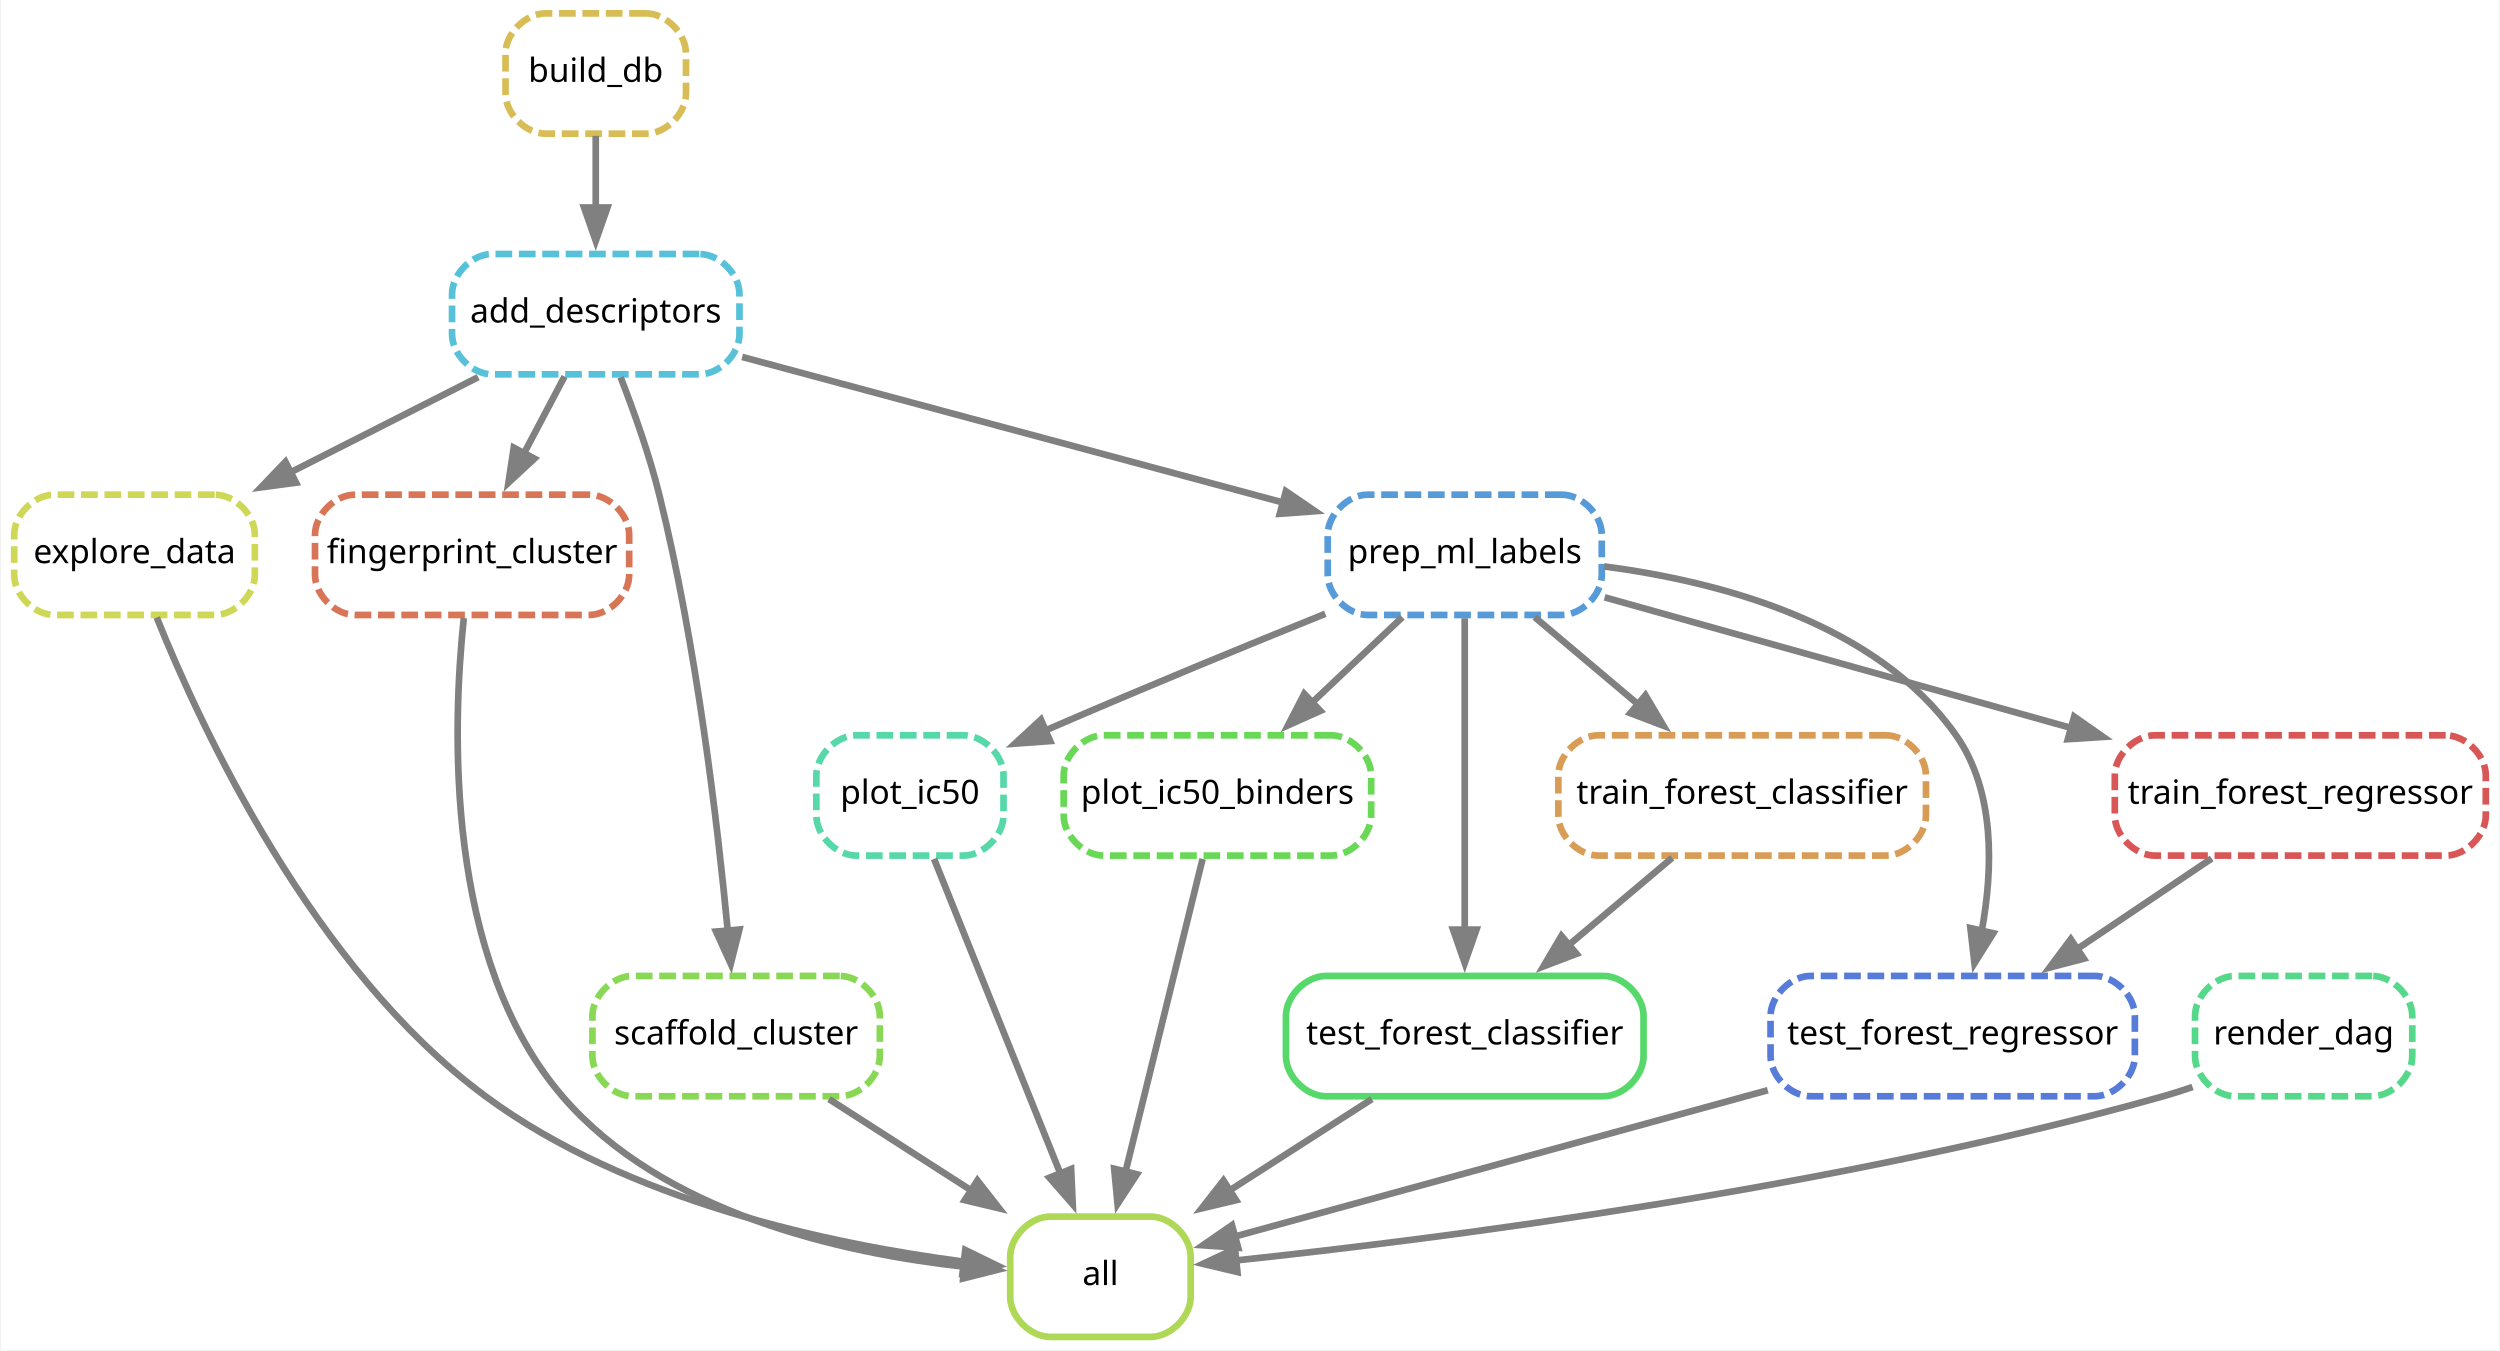
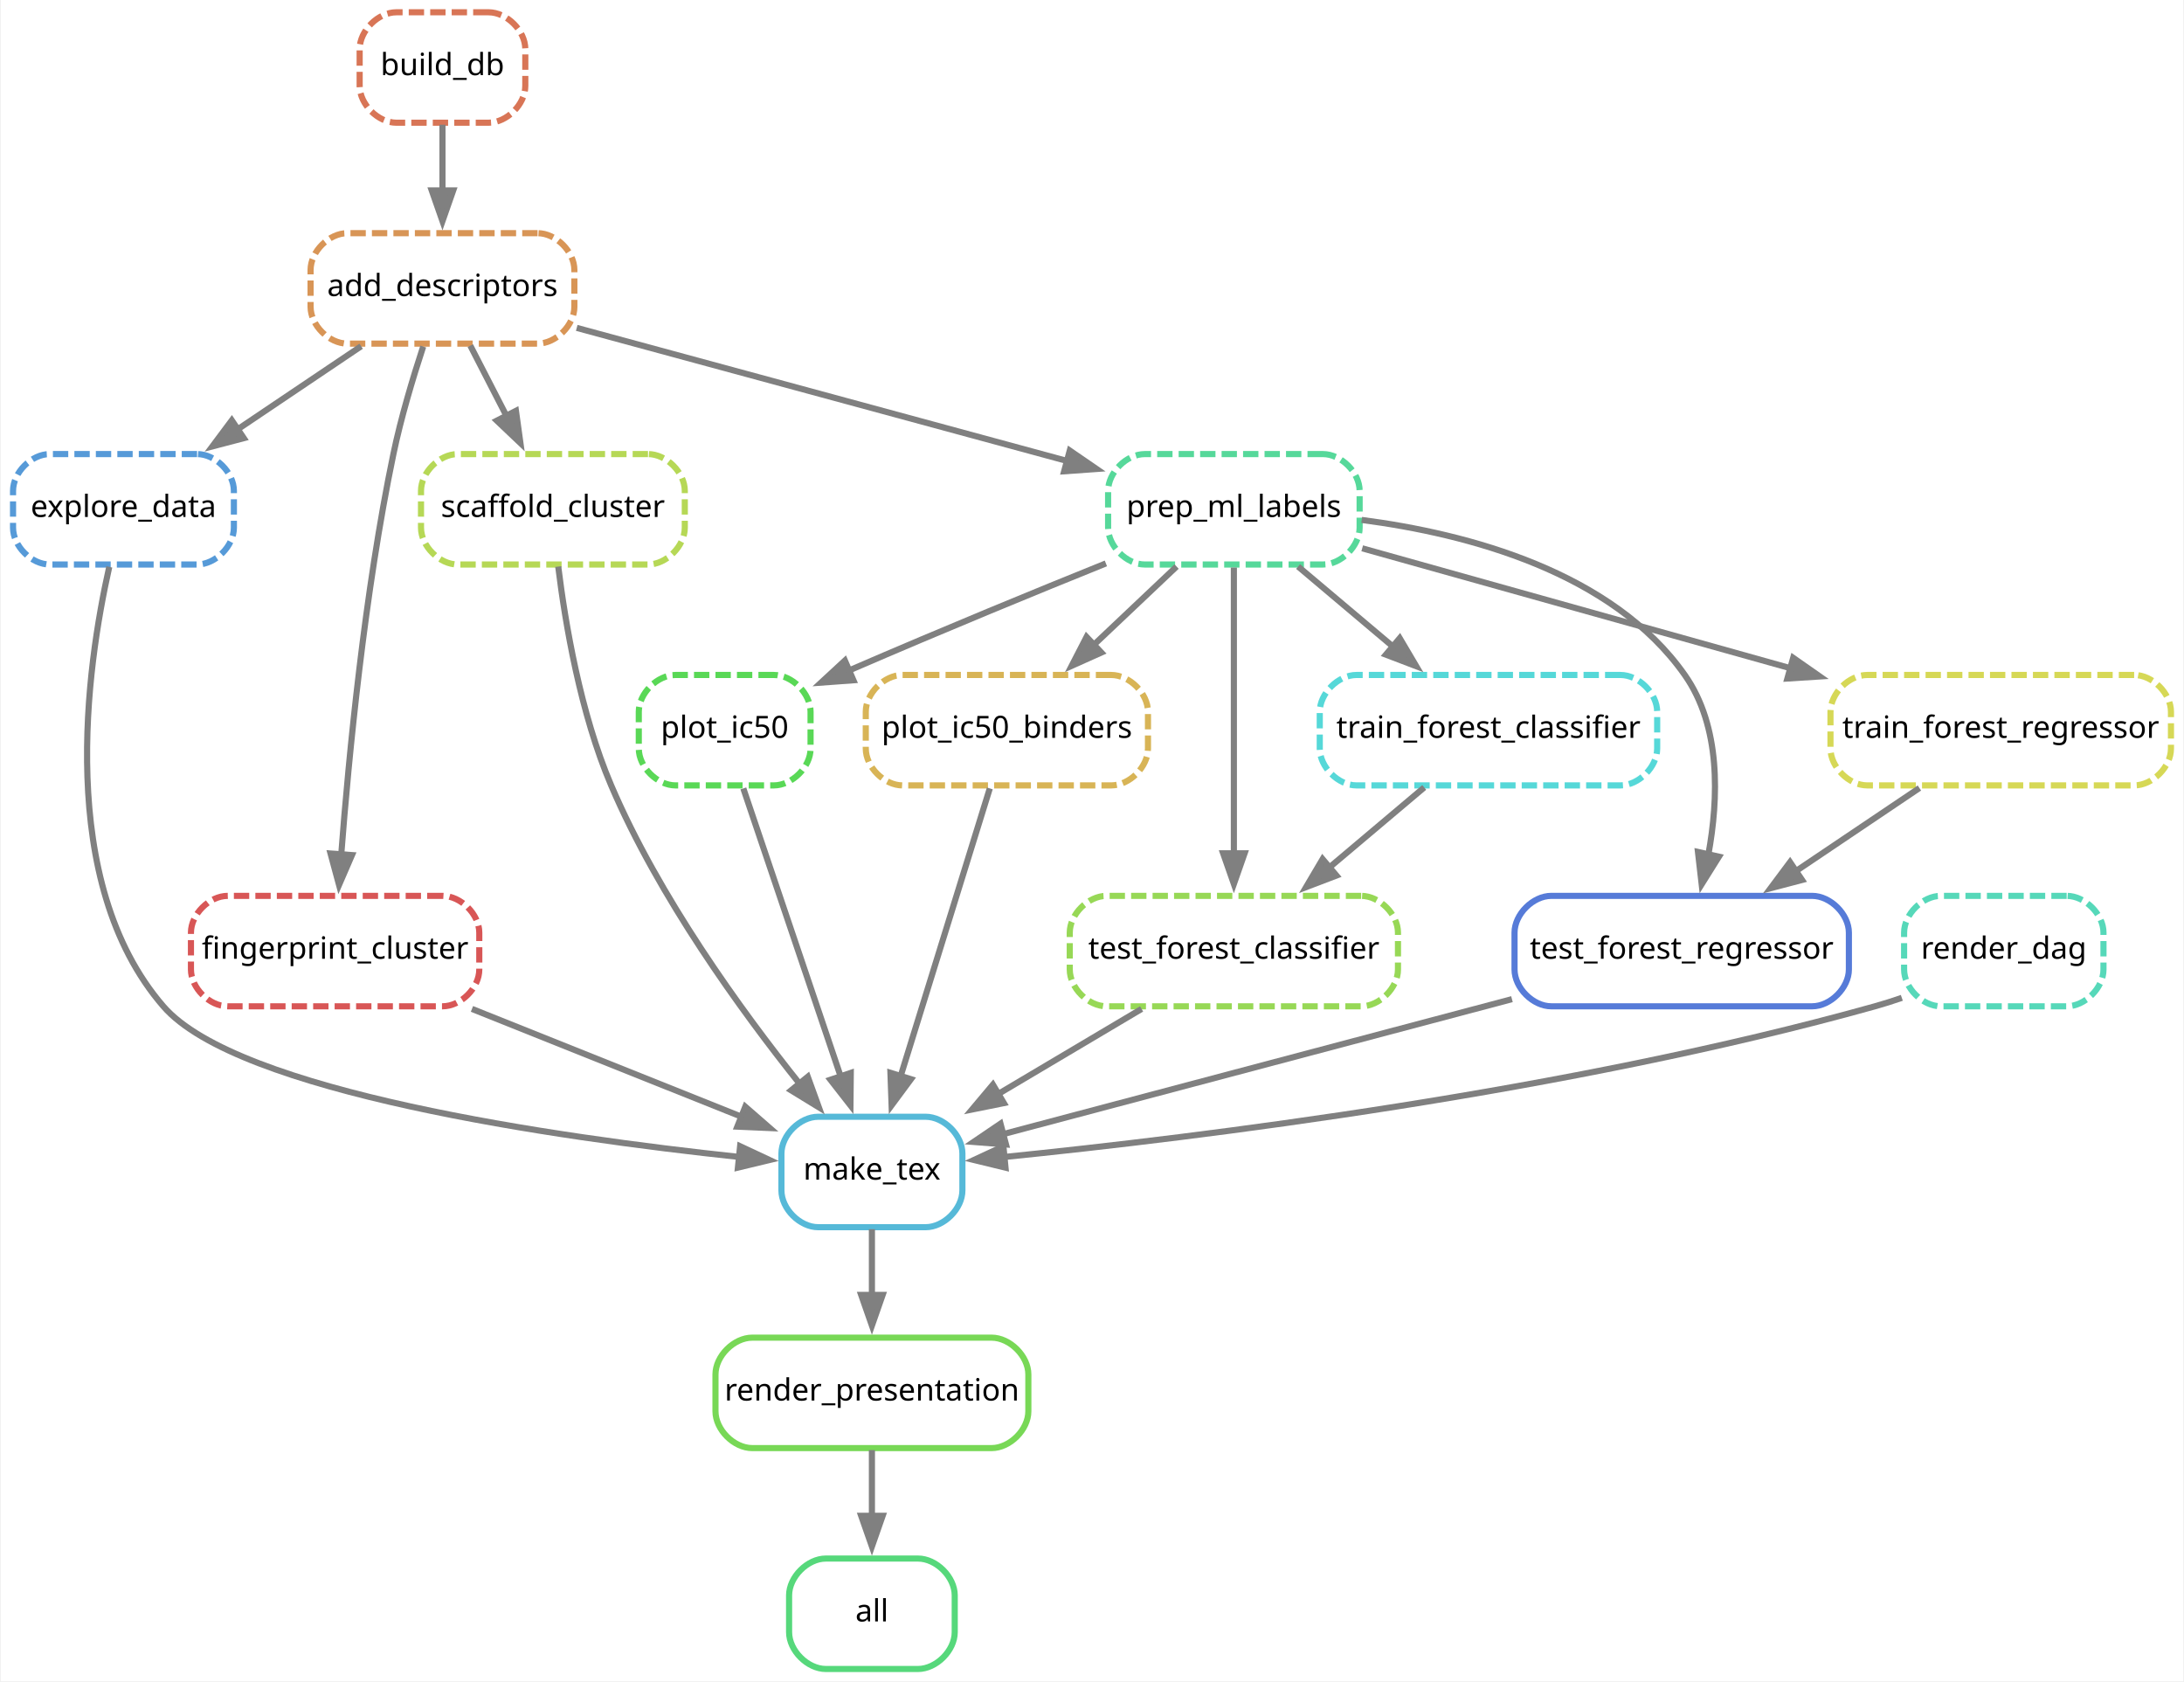
- <svg xmlns="http://www.w3.org/2000/svg" width="748pt" height="404pt" viewBox="0.00 0.00 747.50 404.00">
-   <g id="graph0" class="graph" transform="scale(1 1) rotate(0) translate(4 400)">
-     <polygon fill="white" stroke="none" points="-4,4 -4,-400 743.5,-400 743.5,4 -4,4" />
+ <svg xmlns="http://www.w3.org/2000/svg" width="712pt" height="548pt" viewBox="0.00 0.00 711.50 548.00">
+   <g id="graph0" class="graph" transform="scale(1 1) rotate(0) translate(4 544)">
+     <polygon fill="white" stroke="none" points="-4,4 -4,-544 707.5,-544 707.5,4 -4,4" />
    <g id="node1" class="node">
-       <path fill="none" stroke="#afd856" stroke-width="2" d="M340,-36C340,-36 310,-36 310,-36 304,-36 298,-30 298,-24 298,-24 298,-12 298,-12 298,-6 304,0 310,0 310,0 340,0 340,0 346,0 352,-6 352,-12 352,-12 352,-24 352,-24 352,-30 346,-36 340,-36" />
-       <text text-anchor="middle" x="325" y="-15.5" font-family="sans" font-size="10.00">all</text>
+       <path fill="none" stroke="#56d87b" stroke-width="2" d="M295,-36C295,-36 265,-36 265,-36 259,-36 253,-30 253,-24 253,-24 253,-12 253,-12 253,-6 259,0 265,0 265,0 295,0 295,0 301,0 307,-6 307,-12 307,-12 307,-24 307,-24 307,-30 301,-36 295,-36" />
+       <text text-anchor="middle" x="280" y="-15.5" font-family="sans" font-size="10.00">all</text>
    </g>
    <g id="node2" class="node">
-       <path fill="none" stroke="#ced856" stroke-width="2" stroke-dasharray="5,2" d="M60,-252C60,-252 12,-252 12,-252 6,-252 0,-246 0,-240 0,-240 0,-228 0,-228 0,-222 6,-216 12,-216 12,-216 60,-216 60,-216 66,-216 72,-222 72,-228 72,-228 72,-240 72,-240 72,-246 66,-252 60,-252" />
-       <text text-anchor="middle" x="36" y="-231.5" font-family="sans" font-size="10.00">explore_data</text>
+       <path fill="none" stroke="#78d856" stroke-width="2" d="M319,-108C319,-108 241,-108 241,-108 235,-108 229,-102 229,-96 229,-96 229,-84 229,-84 229,-78 235,-72 241,-72 241,-72 319,-72 319,-72 325,-72 331,-78 331,-84 331,-84 331,-96 331,-96 331,-102 325,-108 319,-108" />
+       <text text-anchor="middle" x="280" y="-87.5" font-family="sans" font-size="10.00">render_presentation</text>
    </g>
    <g id="edge1" class="edge">
-       <path fill="none" stroke="grey" stroke-width="2" d="M42.64,-215.25C56.01,-181.98 89.35,-110.19 141,-72 183.53,-40.55 244.28,-27.72 284.17,-22.51" />
-       <polygon fill="grey" stroke="grey" stroke-width="2" points="284.56,-25.99 294.08,-21.35 283.74,-19.04 284.56,-25.99" />
+       <path fill="none" stroke="grey" stroke-width="2" d="M280,-71.34C280,-64.75 280,-57.08 280,-49.67" />
+       <polygon fill="grey" stroke="grey" stroke-width="2" points="283.5,-49.93 280,-39.93 276.5,-49.93 283.5,-49.93" />
    </g>
    <g id="node3" class="node">
-       <path fill="none" stroke="#56c1d8" stroke-width="2" stroke-dasharray="5,2" d="M205,-324C205,-324 143,-324 143,-324 137,-324 131,-318 131,-312 131,-312 131,-300 131,-300 131,-294 137,-288 143,-288 143,-288 205,-288 205,-288 211,-288 217,-294 217,-300 217,-300 217,-312 217,-312 217,-318 211,-324 205,-324" />
-       <text text-anchor="middle" x="174" y="-303.5" font-family="sans" font-size="10.00">add_descriptors</text>
+       <path fill="none" stroke="#56b9d8" stroke-width="2" d="M297.5,-180C297.5,-180 262.5,-180 262.5,-180 256.5,-180 250.5,-174 250.5,-168 250.5,-168 250.5,-156 250.5,-156 250.5,-150 256.5,-144 262.5,-144 262.5,-144 297.5,-144 297.5,-144 303.5,-144 309.5,-150 309.5,-156 309.5,-156 309.5,-168 309.5,-168 309.5,-174 303.5,-180 297.5,-180" />
+       <text text-anchor="middle" x="280" y="-159.5" font-family="sans" font-size="10.00">make_tex</text>
+     </g>
+     <g id="edge2" class="edge">
+       <path fill="none" stroke="grey" stroke-width="2" d="M280,-143.34C280,-136.75 280,-129.08 280,-121.67" />
+       <polygon fill="grey" stroke="grey" stroke-width="2" points="283.5,-121.93 280,-111.93 276.5,-121.93 283.5,-121.93" />
+     </g>
+     <g id="node4" class="node">
+       <path fill="none" stroke="#569ad8" stroke-width="2" stroke-dasharray="5,2" d="M60,-396C60,-396 12,-396 12,-396 6,-396 0,-390 0,-384 0,-384 0,-372 0,-372 0,-366 6,-360 12,-360 12,-360 60,-360 60,-360 66,-360 72,-366 72,-372 72,-372 72,-384 72,-384 72,-390 66,-396 60,-396" />
+       <text text-anchor="middle" x="36" y="-375.5" font-family="sans" font-size="10.00">explore_data</text>
+     </g>
+     <g id="edge3" class="edge">
+       <path fill="none" stroke="grey" stroke-width="2" d="M31.37,-359.23C24.03,-326.56 13.88,-256.62 49,-216 73.14,-188.08 176.92,-173.26 236.84,-166.89" />
+       <polygon fill="grey" stroke="grey" stroke-width="2" points="237.03,-170.39 246.62,-165.9 236.32,-163.43 237.03,-170.39" />
+     </g>
+     <g id="node5" class="node">
+       <path fill="none" stroke="#d89556" stroke-width="2" stroke-dasharray="5,2" d="M171,-468C171,-468 109,-468 109,-468 103,-468 97,-462 97,-456 97,-456 97,-444 97,-444 97,-438 103,-432 109,-432 109,-432 171,-432 171,-432 177,-432 183,-438 183,-444 183,-444 183,-456 183,-456 183,-462 177,-468 171,-468" />
+       <text text-anchor="middle" x="140" y="-447.5" font-family="sans" font-size="10.00">add_descriptors</text>
+     </g>
+     <g id="edge11" class="edge">
+       <path fill="none" stroke="grey" stroke-width="2" d="M113.49,-431.15C101.26,-422.93 86.54,-413.02 73.23,-404.06" />
+       <polygon fill="grey" stroke="grey" stroke-width="2" points="75.23,-401.18 64.98,-398.5 71.32,-406.99 75.23,-401.18" />
+     </g>
+     <g id="node7" class="node">
+       <path fill="none" stroke="#d85656" stroke-width="2" stroke-dasharray="5,2" d="M140,-252C140,-252 70,-252 70,-252 64,-252 58,-246 58,-240 58,-240 58,-228 58,-228 58,-222 64,-216 70,-216 70,-216 140,-216 140,-216 146,-216 152,-222 152,-228 152,-228 152,-240 152,-240 152,-246 146,-252 140,-252" />
+       <text text-anchor="middle" x="105" y="-231.5" font-family="sans" font-size="10.00">fingerprint_cluster</text>
+     </g>
+     <g id="edge13" class="edge">
+       <path fill="none" stroke="grey" stroke-width="2" d="M133.72,-431.05C130.38,-420.88 126.47,-407.86 124,-396 114.61,-350.91 109.46,-297.69 106.97,-265.15" />
+       <polygon fill="grey" stroke="grey" stroke-width="2" points="110.49,-265.29 106.28,-255.57 103.51,-265.8 110.49,-265.29" />
+     </g>
+     <g id="node8" class="node">
+       <path fill="none" stroke="#b6d856" stroke-width="2" stroke-dasharray="5,2" d="M207,-396C207,-396 145,-396 145,-396 139,-396 133,-390 133,-384 133,-384 133,-372 133,-372 133,-366 139,-360 145,-360 145,-360 207,-360 207,-360 213,-360 219,-366 219,-372 219,-372 219,-384 219,-384 219,-390 213,-396 207,-396" />
+       <text text-anchor="middle" x="176" y="-375.5" font-family="sans" font-size="10.00">scaffold_cluster</text>
+     </g>
+     <g id="edge14" class="edge">
+       <path fill="none" stroke="grey" stroke-width="2" d="M149.08,-431.34C152.68,-424.34 156.91,-416.12 160.94,-408.28" />
+       <polygon fill="grey" stroke="grey" stroke-width="2" points="163.95,-410.09 165.41,-399.59 157.72,-406.89 163.95,-410.09" />
+     </g>
+     <g id="node10" class="node">
+       <path fill="none" stroke="#56d89a" stroke-width="2" stroke-dasharray="5,2" d="M427,-396C427,-396 369,-396 369,-396 363,-396 357,-390 357,-384 357,-384 357,-372 357,-372 357,-366 363,-360 369,-360 369,-360 427,-360 427,-360 433,-360 439,-366 439,-372 439,-372 439,-384 439,-384 439,-390 433,-396 427,-396" />
+       <text text-anchor="middle" x="398" y="-375.5" font-family="sans" font-size="10.00">prep_ml_labels</text>
+     </g>
+     <g id="edge16" class="edge">
+       <path fill="none" stroke="grey" stroke-width="2" d="M183.77,-437.13C227.88,-425.16 296.07,-406.65 343.63,-393.75" />
+       <polygon fill="grey" stroke="grey" stroke-width="2" points="344.5,-397.14 353.24,-391.14 342.67,-390.39 344.5,-397.14" />
+     </g>
+     <g id="node6" class="node">
+       <path fill="none" stroke="#d87556" stroke-width="2" stroke-dasharray="5,2" d="M155,-540C155,-540 125,-540 125,-540 119,-540 113,-534 113,-528 113,-528 113,-516 113,-516 113,-510 119,-504 125,-504 125,-504 155,-504 155,-504 161,-504 167,-510 167,-516 167,-516 167,-528 167,-528 167,-534 161,-540 155,-540" />
+       <text text-anchor="middle" x="140" y="-519.5" font-family="sans" font-size="10.00">build_db</text>
+     </g>
+     <g id="edge12" class="edge">
+       <path fill="none" stroke="grey" stroke-width="2" d="M140,-503.34C140,-496.75 140,-489.08 140,-481.67" />
+       <polygon fill="grey" stroke="grey" stroke-width="2" points="143.5,-481.93 140,-471.93 136.5,-481.93 143.5,-481.93" />
+     </g>
+     <g id="edge4" class="edge">
+       <path fill="none" stroke="grey" stroke-width="2" d="M149.61,-215.15C176.63,-204.35 210.88,-190.65 237.51,-180" />
+       <polygon fill="grey" stroke="grey" stroke-width="2" points="238.72,-183.28 246.71,-176.32 236.12,-176.78 238.72,-183.28" />
+     </g>
+     <g id="edge5" class="edge">
+       <path fill="none" stroke="grey" stroke-width="2" d="M177.74,-359.33C180.01,-340.93 184.94,-311.54 195,-288 210.54,-251.63 237.24,-214.76 256.57,-190.59" />
+       <polygon fill="grey" stroke="grey" stroke-width="2" points="259.09,-193.04 262.7,-183.08 253.67,-188.61 259.09,-193.04" />
+     </g>
+     <g id="node9" class="node">
+       <path fill="none" stroke="#59d856" stroke-width="2" stroke-dasharray="5,2" d="M248,-324C248,-324 216,-324 216,-324 210,-324 204,-318 204,-312 204,-312 204,-300 204,-300 204,-294 210,-288 216,-288 216,-288 248,-288 248,-288 254,-288 260,-294 260,-300 260,-300 260,-312 260,-312 260,-318 254,-324 248,-324" />
+       <text text-anchor="middle" x="232" y="-303.5" font-family="sans" font-size="10.00">plot_ic50</text>
+     </g>
+     <g id="edge6" class="edge">
+       <path fill="none" stroke="grey" stroke-width="2" d="M238.08,-287.02C246.09,-263.33 260.28,-221.35 269.91,-192.86" />
+       <polygon fill="grey" stroke="grey" stroke-width="2" points="273.11,-194.3 273,-183.71 266.48,-192.06 273.11,-194.3" />
+     </g>
+     <g id="edge15" class="edge">
+       <path fill="none" stroke="grey" stroke-width="2" d="M356.28,-360.36C333.6,-351.21 304.84,-339.42 272.3,-325.36" />
+       <polygon fill="grey" stroke="grey" stroke-width="2" points="273.97,-322.27 263.41,-321.5 271.19,-328.69 273.97,-322.27" />
+     </g>
+     <g id="node11" class="node">
+       <path fill="none" stroke="#d8b456" stroke-width="2" stroke-dasharray="5,2" d="M358,-324C358,-324 290,-324 290,-324 284,-324 278,-318 278,-312 278,-312 278,-300 278,-300 278,-294 284,-288 290,-288 290,-288 358,-288 358,-288 364,-288 370,-294 370,-300 370,-300 370,-312 370,-312 370,-318 364,-324 358,-324" />
+       <text text-anchor="middle" x="324" y="-303.5" font-family="sans" font-size="10.00">plot_ic50_binders</text>
+     </g>
+     <g id="edge17" class="edge">
+       <path fill="none" stroke="grey" stroke-width="2" d="M379.33,-359.34C371.15,-351.6 361.38,-342.36 352.34,-333.81" />
+       <polygon fill="grey" stroke="grey" stroke-width="2" points="354.79,-331.31 345.12,-326.98 349.98,-336.4 354.79,-331.31" />
+     </g>
+     <g id="node13" class="node">
+       <path fill="none" stroke="#97d856" stroke-width="2" stroke-dasharray="5,2" d="M439.5,-252C439.5,-252 356.5,-252 356.5,-252 350.5,-252 344.5,-246 344.5,-240 344.5,-240 344.5,-228 344.5,-228 344.5,-222 350.5,-216 356.5,-216 356.5,-216 439.5,-216 439.5,-216 445.5,-216 451.5,-222 451.5,-228 451.5,-228 451.5,-240 451.5,-240 451.5,-246 445.5,-252 439.5,-252" />
+       <text text-anchor="middle" x="398" y="-231.5" font-family="sans" font-size="10.00">test_forest_classifier</text>
+     </g>
+     <g id="edge19" class="edge">
+       <path fill="none" stroke="grey" stroke-width="2" d="M398,-359.02C398,-335.54 398,-294.11 398,-265.64" />
+       <polygon fill="grey" stroke="grey" stroke-width="2" points="401.5,-265.87 398,-255.87 394.5,-265.87 401.5,-265.87" />
+     </g>
+     <g id="node14" class="node">
+       <path fill="none" stroke="#56d8d8" stroke-width="2" stroke-dasharray="5,2" d="M524,-324C524,-324 438,-324 438,-324 432,-324 426,-318 426,-312 426,-312 426,-300 426,-300 426,-294 432,-288 438,-288 438,-288 524,-288 524,-288 530,-288 536,-294 536,-300 536,-300 536,-312 536,-312 536,-318 530,-324 524,-324" />
+       <text text-anchor="middle" x="481" y="-303.5" font-family="sans" font-size="10.00">train_forest_classifier</text>
+     </g>
+     <g id="edge20" class="edge">
+       <path fill="none" stroke="grey" stroke-width="2" d="M418.94,-359.34C428.31,-351.44 439.54,-341.96 449.86,-333.26" />
+       <polygon fill="grey" stroke="grey" stroke-width="2" points="452.07,-335.98 457.46,-326.85 447.56,-330.62 452.07,-335.98" />
+     </g>
+     <g id="node15" class="node">
+       <path fill="none" stroke="#567bd8" stroke-width="2" d="M586.5,-252C586.5,-252 501.5,-252 501.5,-252 495.5,-252 489.5,-246 489.5,-240 489.5,-240 489.5,-228 489.5,-228 489.5,-222 495.5,-216 501.5,-216 501.5,-216 586.5,-216 586.5,-216 592.5,-216 598.5,-222 598.5,-228 598.5,-228 598.5,-240 598.5,-240 598.5,-246 592.5,-252 586.5,-252" />
+       <text text-anchor="middle" x="544" y="-231.5" font-family="sans" font-size="10.00">test_forest_regressor</text>
+     </g>
+     <g id="edge22" class="edge">
+       <path fill="none" stroke="grey" stroke-width="2" d="M439.68,-374.53C474.23,-370.02 521.37,-357.63 545,-324 556.79,-307.21 556.08,-283.9 552.67,-265.34" />
+       <polygon fill="grey" stroke="grey" stroke-width="2" points="556.13,-264.77 550.51,-255.79 549.3,-266.31 556.13,-264.77" />
+     </g>
+     <g id="node16" class="node">
+       <path fill="none" stroke="#d6d856" stroke-width="2" stroke-dasharray="5,2" d="M691.5,-324C691.5,-324 604.5,-324 604.5,-324 598.5,-324 592.5,-318 592.5,-312 592.5,-312 592.5,-300 592.5,-300 592.5,-294 598.5,-288 604.5,-288 604.5,-288 691.5,-288 691.5,-288 697.5,-288 703.5,-294 703.5,-300 703.5,-300 703.5,-312 703.5,-312 703.5,-318 697.5,-324 691.5,-324" />
+       <text text-anchor="middle" x="648" y="-303.5" font-family="sans" font-size="10.00">train_forest_regressor</text>
+     </g>
+     <g id="edge23" class="edge">
+       <path fill="none" stroke="grey" stroke-width="2" d="M439.84,-365.28C477.96,-354.61 534.96,-338.65 579.68,-326.13" />
+       <polygon fill="grey" stroke="grey" stroke-width="2" points="580.34,-329.58 589.02,-323.51 578.45,-322.84 580.34,-329.58" />
+     </g>
+     <g id="edge7" class="edge">
+       <path fill="none" stroke="grey" stroke-width="2" d="M318.43,-287.02C311.12,-263.44 298.2,-221.73 289.37,-193.25" />
+       <polygon fill="grey" stroke="grey" stroke-width="2" points="292.73,-192.25 286.42,-183.73 286.04,-194.32 292.73,-192.25" />
+     </g>
+     <g id="node12" class="node">
+       <path fill="none" stroke="#56d8b9" stroke-width="2" stroke-dasharray="5,2" d="M669.5,-252C669.5,-252 628.5,-252 628.5,-252 622.5,-252 616.5,-246 616.5,-240 616.5,-240 616.5,-228 616.5,-228 616.5,-222 622.5,-216 628.5,-216 628.5,-216 669.5,-216 669.5,-216 675.5,-216 681.5,-222 681.5,-228 681.5,-228 681.5,-240 681.5,-240 681.5,-246 675.5,-252 669.5,-252" />
+       <text text-anchor="middle" x="649" y="-231.5" font-family="sans" font-size="10.00">render_dag</text>
+     </g>
+     <g id="edge8" class="edge">
+       <path fill="none" stroke="grey" stroke-width="2" d="M615.76,-218.76C612.83,-217.75 609.88,-216.8 607,-216 507.41,-188.15 386.4,-173.28 323.19,-166.89" />
+       <polygon fill="grey" stroke="grey" stroke-width="2" points="323.55,-163.41 313.26,-165.91 322.87,-170.37 323.55,-163.41" />
    </g>
    <g id="edge9" class="edge">
-       <path fill="none" stroke="grey" stroke-width="2" d="M138.82,-287.15C121.71,-278.47 100.91,-267.92 82.5,-258.59" />
-       <polygon fill="grey" stroke="grey" stroke-width="2" points="84.32,-255.58 73.82,-254.18 81.15,-261.83 84.32,-255.58" />
+       <path fill="none" stroke="grey" stroke-width="2" d="M367.92,-215.15C353.63,-206.68 336.34,-196.42 320.89,-187.25" />
+       <polygon fill="grey" stroke="grey" stroke-width="2" points="323.02,-184.45 312.63,-182.36 319.45,-190.47 323.02,-184.45" />
    </g>
-     <g id="node5" class="node">
-       <path fill="none" stroke="#d87556" stroke-width="2" stroke-dasharray="5,2" d="M172,-252C172,-252 102,-252 102,-252 96,-252 90,-246 90,-240 90,-240 90,-228 90,-228 90,-222 96,-216 102,-216 102,-216 172,-216 172,-216 178,-216 184,-222 184,-228 184,-228 184,-240 184,-240 184,-246 178,-252 172,-252" />
-       <text text-anchor="middle" x="137" y="-231.5" font-family="sans" font-size="10.00">fingerprint_cluster</text>
-     </g>
-     <g id="edge11" class="edge">
-       <path fill="none" stroke="grey" stroke-width="2" d="M164.66,-287.34C160.97,-280.34 156.62,-272.12 152.48,-264.28" />
-       <polygon fill="grey" stroke="grey" stroke-width="2" points="155.64,-262.78 147.88,-255.58 149.46,-266.05 155.64,-262.78" />
-     </g>
-     <g id="node6" class="node">
-       <path fill="none" stroke="#88d856" stroke-width="2" stroke-dasharray="5,2" d="M247,-108C247,-108 185,-108 185,-108 179,-108 173,-102 173,-96 173,-96 173,-84 173,-84 173,-78 179,-72 185,-72 185,-72 247,-72 247,-72 253,-72 259,-78 259,-84 259,-84 259,-96 259,-96 259,-102 253,-108 247,-108" />
-       <text text-anchor="middle" x="216" y="-87.5" font-family="sans" font-size="10.00">scaffold_cluster</text>
-     </g>
-     <g id="edge12" class="edge">
-       <path fill="none" stroke="grey" stroke-width="2" d="M181.43,-287.13C185.39,-276.98 190.04,-263.95 193,-252 204.12,-207.16 210.42,-153.87 213.52,-121.24" />
-       <polygon fill="grey" stroke="grey" stroke-width="2" points="216.98,-121.9 214.39,-111.63 210,-121.28 216.98,-121.9" />
-     </g>
-     <g id="node8" class="node">
-       <path fill="none" stroke="#569ad8" stroke-width="2" stroke-dasharray="5,2" d="M463,-252C463,-252 405,-252 405,-252 399,-252 393,-246 393,-240 393,-240 393,-228 393,-228 393,-222 399,-216 405,-216 405,-216 463,-216 463,-216 469,-216 475,-222 475,-228 475,-228 475,-240 475,-240 475,-246 469,-252 463,-252" />
-       <text text-anchor="middle" x="434" y="-231.5" font-family="sans" font-size="10.00">prep_ml_labels</text>
-     </g>
-     <g id="edge14" class="edge">
-       <path fill="none" stroke="grey" stroke-width="2" d="M217.81,-293.2C262.45,-281.19 331.76,-262.53 379.82,-249.59" />
-       <polygon fill="grey" stroke="grey" stroke-width="2" points="380.49,-253.03 389.24,-247.05 378.67,-246.27 380.49,-253.03" />
-     </g>
-     <g id="node4" class="node">
-       <path fill="none" stroke="#d8bc56" stroke-width="2" stroke-dasharray="5,2" d="M189,-396C189,-396 159,-396 159,-396 153,-396 147,-390 147,-384 147,-384 147,-372 147,-372 147,-366 153,-360 159,-360 159,-360 189,-360 189,-360 195,-360 201,-366 201,-372 201,-372 201,-384 201,-384 201,-390 195,-396 189,-396" />
-       <text text-anchor="middle" x="174" y="-375.5" font-family="sans" font-size="10.00">build_db</text>
+     <g id="edge18" class="edge">
+       <path fill="none" stroke="grey" stroke-width="2" d="M460.06,-287.34C450.69,-279.44 439.46,-269.96 429.14,-261.26" />
+       <polygon fill="grey" stroke="grey" stroke-width="2" points="431.44,-258.62 421.54,-254.85 426.93,-263.98 431.44,-258.62" />
    </g>
    <g id="edge10" class="edge">
-       <path fill="none" stroke="grey" stroke-width="2" d="M174,-359.34C174,-352.75 174,-345.08 174,-337.67" />
-       <polygon fill="grey" stroke="grey" stroke-width="2" points="177.5,-337.93 174,-327.93 170.5,-337.93 177.5,-337.93" />
-     </g>
-     <g id="edge2" class="edge">
-       <path fill="none" stroke="grey" stroke-width="2" d="M134.52,-215.08C131.06,-182.48 128.74,-113.07 164,-72 193.96,-37.1 247.36,-25.06 284.4,-20.98" />
-       <polygon fill="grey" stroke="grey" stroke-width="2" points="284.58,-24.47 294.22,-20.08 283.94,-17.5 284.58,-24.47" />
-     </g>
-     <g id="edge3" class="edge">
-       <path fill="none" stroke="grey" stroke-width="2" d="M243.79,-71.15C256.73,-62.84 272.34,-52.82 286.4,-43.79" />
-       <polygon fill="grey" stroke="grey" stroke-width="2" points="288.19,-46.8 294.72,-38.45 284.41,-40.91 288.19,-46.8" />
-     </g>
-     <g id="node7" class="node">
-       <path fill="none" stroke="#56d8a9" stroke-width="2" stroke-dasharray="5,2" d="M284,-180C284,-180 252,-180 252,-180 246,-180 240,-174 240,-168 240,-168 240,-156 240,-156 240,-150 246,-144 252,-144 252,-144 284,-144 284,-144 290,-144 296,-150 296,-156 296,-156 296,-168 296,-168 296,-174 290,-180 284,-180" />
-       <text text-anchor="middle" x="268" y="-159.5" font-family="sans" font-size="10.00">plot_ic50</text>
-     </g>
-     <g id="edge4" class="edge">
-       <path fill="none" stroke="grey" stroke-width="2" d="M275.22,-143.02C284.73,-119.33 301.58,-77.35 313.01,-48.86" />
-       <polygon fill="grey" stroke="grey" stroke-width="2" points="316.23,-50.23 316.71,-39.65 309.74,-47.62 316.23,-50.23" />
-     </g>
-     <g id="edge13" class="edge">
-       <path fill="none" stroke="grey" stroke-width="2" d="M392.28,-216.36C369.6,-207.21 340.84,-195.42 308.3,-181.36" />
-       <polygon fill="grey" stroke="grey" stroke-width="2" points="309.97,-178.27 299.41,-177.5 307.19,-184.69 309.97,-178.27" />
-     </g>
-     <g id="node9" class="node">
-       <path fill="none" stroke="#68d856" stroke-width="2" stroke-dasharray="5,2" d="M394,-180C394,-180 326,-180 326,-180 320,-180 314,-174 314,-168 314,-168 314,-156 314,-156 314,-150 320,-144 326,-144 326,-144 394,-144 394,-144 400,-144 406,-150 406,-156 406,-156 406,-168 406,-168 406,-174 400,-180 394,-180" />
-       <text text-anchor="middle" x="360" y="-159.5" font-family="sans" font-size="10.00">plot_ic50_binders</text>
-     </g>
-     <g id="edge15" class="edge">
-       <path fill="none" stroke="grey" stroke-width="2" d="M415.33,-215.34C407.15,-207.6 397.38,-198.36 388.34,-189.81" />
-       <polygon fill="grey" stroke="grey" stroke-width="2" points="390.79,-187.31 381.12,-182.98 385.98,-192.4 390.79,-187.31" />
-     </g>
-     <g id="node11" class="node">
-       <path fill="none" stroke="#56d86b" stroke-width="2" d="M475.5,-108C475.5,-108 392.5,-108 392.5,-108 386.5,-108 380.5,-102 380.5,-96 380.5,-96 380.5,-84 380.5,-84 380.5,-78 386.5,-72 392.5,-72 392.5,-72 475.5,-72 475.5,-72 481.5,-72 487.5,-78 487.5,-84 487.5,-84 487.5,-96 487.5,-96 487.5,-102 481.5,-108 475.5,-108" />
-       <text text-anchor="middle" x="434" y="-87.5" font-family="sans" font-size="10.00">test_forest_classifier</text>
-     </g>
-     <g id="edge17" class="edge">
-       <path fill="none" stroke="grey" stroke-width="2" d="M434,-215.02C434,-191.54 434,-150.11 434,-121.64" />
-       <polygon fill="grey" stroke="grey" stroke-width="2" points="437.5,-121.87 434,-111.87 430.5,-121.87 437.5,-121.87" />
-     </g>
-     <g id="node12" class="node">
-       <path fill="none" stroke="#d89c56" stroke-width="2" stroke-dasharray="5,2" d="M560,-180C560,-180 474,-180 474,-180 468,-180 462,-174 462,-168 462,-168 462,-156 462,-156 462,-150 468,-144 474,-144 474,-144 560,-144 560,-144 566,-144 572,-150 572,-156 572,-156 572,-168 572,-168 572,-174 566,-180 560,-180" />
-       <text text-anchor="middle" x="517" y="-159.5" font-family="sans" font-size="10.00">train_forest_classifier</text>
-     </g>
-     <g id="edge18" class="edge">
-       <path fill="none" stroke="grey" stroke-width="2" d="M454.94,-215.34C464.31,-207.44 475.54,-197.96 485.86,-189.26" />
-       <polygon fill="grey" stroke="grey" stroke-width="2" points="488.07,-191.98 493.46,-182.85 483.56,-186.62 488.07,-191.98" />
-     </g>
-     <g id="node13" class="node">
-       <path fill="none" stroke="#567bd8" stroke-width="2" stroke-dasharray="5,2" d="M622.5,-108C622.5,-108 537.5,-108 537.5,-108 531.5,-108 525.5,-102 525.5,-96 525.5,-96 525.5,-84 525.5,-84 525.5,-78 531.5,-72 537.5,-72 537.5,-72 622.5,-72 622.5,-72 628.5,-72 634.5,-78 634.5,-84 634.5,-84 634.5,-96 634.5,-96 634.5,-102 628.5,-108 622.5,-108" />
-       <text text-anchor="middle" x="580" y="-87.5" font-family="sans" font-size="10.00">test_forest_regressor</text>
-     </g>
-     <g id="edge20" class="edge">
-       <path fill="none" stroke="grey" stroke-width="2" d="M475.68,-230.53C510.23,-226.02 557.37,-213.63 581,-180 592.79,-163.21 592.08,-139.9 588.67,-121.34" />
-       <polygon fill="grey" stroke="grey" stroke-width="2" points="592.13,-120.77 586.51,-111.79 585.3,-122.31 592.13,-120.77" />
-     </g>
-     <g id="node14" class="node">
-       <path fill="none" stroke="#d85656" stroke-width="2" stroke-dasharray="5,2" d="M727.5,-180C727.5,-180 640.5,-180 640.5,-180 634.5,-180 628.5,-174 628.5,-168 628.5,-168 628.5,-156 628.5,-156 628.5,-150 634.5,-144 640.5,-144 640.5,-144 727.5,-144 727.5,-144 733.5,-144 739.5,-150 739.5,-156 739.5,-156 739.5,-168 739.5,-168 739.5,-174 733.5,-180 727.5,-180" />
-       <text text-anchor="middle" x="684" y="-159.5" font-family="sans" font-size="10.00">train_forest_regressor</text>
+       <path fill="none" stroke="grey" stroke-width="2" d="M488.66,-218.33C439.25,-205.23 367.93,-186.31 322.78,-174.34" />
+       <polygon fill="grey" stroke="grey" stroke-width="2" points="323.71,-170.97 313.15,-171.79 321.92,-177.74 323.71,-170.97" />
    </g>
    <g id="edge21" class="edge">
-       <path fill="none" stroke="grey" stroke-width="2" d="M475.84,-221.28C513.96,-210.61 570.96,-194.65 615.68,-182.13" />
-       <polygon fill="grey" stroke="grey" stroke-width="2" points="616.34,-185.58 625.02,-179.51 614.45,-178.84 616.34,-185.58" />
-     </g>
-     <g id="edge5" class="edge">
-       <path fill="none" stroke="grey" stroke-width="2" d="M355.57,-143.02C349.76,-119.44 339.48,-77.73 332.46,-49.25" />
-       <polygon fill="grey" stroke="grey" stroke-width="2" points="335.91,-48.65 330.12,-39.78 329.12,-50.32 335.91,-48.65" />
-     </g>
-     <g id="node10" class="node">
-       <path fill="none" stroke="#56d88a" stroke-width="2" stroke-dasharray="5,2" d="M705.5,-108C705.5,-108 664.5,-108 664.5,-108 658.5,-108 652.5,-102 652.5,-96 652.5,-96 652.5,-84 652.5,-84 652.5,-78 658.5,-72 664.5,-72 664.5,-72 705.5,-72 705.5,-72 711.5,-72 717.5,-78 717.5,-84 717.5,-84 717.5,-96 717.5,-96 717.5,-102 711.5,-108 705.5,-108" />
-       <text text-anchor="middle" x="685" y="-87.5" font-family="sans" font-size="10.00">render_dag</text>
-     </g>
-     <g id="edge6" class="edge">
-       <path fill="none" stroke="grey" stroke-width="2" d="M651.76,-74.78C648.83,-73.76 645.88,-72.81 643,-72 545.34,-44.46 426.52,-29.35 365.49,-22.87" />
-       <polygon fill="grey" stroke="grey" stroke-width="2" points="365.99,-19.4 355.68,-21.86 365.27,-26.37 365.99,-19.4" />
-     </g>
-     <g id="edge7" class="edge">
-       <path fill="none" stroke="grey" stroke-width="2" d="M406.21,-71.15C393.27,-62.84 377.66,-52.82 363.6,-43.79" />
-       <polygon fill="grey" stroke="grey" stroke-width="2" points="365.59,-40.91 355.28,-38.45 361.81,-46.8 365.59,-40.91" />
-     </g>
-     <g id="edge16" class="edge">
-       <path fill="none" stroke="grey" stroke-width="2" d="M496.06,-143.34C486.69,-135.44 475.46,-125.96 465.14,-117.26" />
-       <polygon fill="grey" stroke="grey" stroke-width="2" points="467.44,-114.62 457.54,-110.85 462.93,-119.98 467.44,-114.62" />
-     </g>
-     <g id="edge8" class="edge">
-       <path fill="none" stroke="grey" stroke-width="2" d="M524.67,-73.81C476.61,-60.62 408.17,-41.83 365.19,-30.03" />
-       <polygon fill="grey" stroke="grey" stroke-width="2" points="366.21,-26.68 355.64,-27.41 364.35,-33.43 366.21,-26.68" />
-     </g>
-     <g id="edge19" class="edge">
-       <path fill="none" stroke="grey" stroke-width="2" d="M657.49,-143.15C645.26,-134.93 630.54,-125.02 617.23,-116.06" />
-       <polygon fill="grey" stroke="grey" stroke-width="2" points="619.23,-113.18 608.98,-110.5 615.32,-118.99 619.23,-113.18" />
+       <path fill="none" stroke="grey" stroke-width="2" d="M621.49,-287.15C609.26,-278.93 594.54,-269.02 581.23,-260.06" />
+       <polygon fill="grey" stroke="grey" stroke-width="2" points="583.23,-257.18 572.98,-254.5 579.32,-262.99 583.23,-257.18" />
    </g>
  </g>
</svg>
